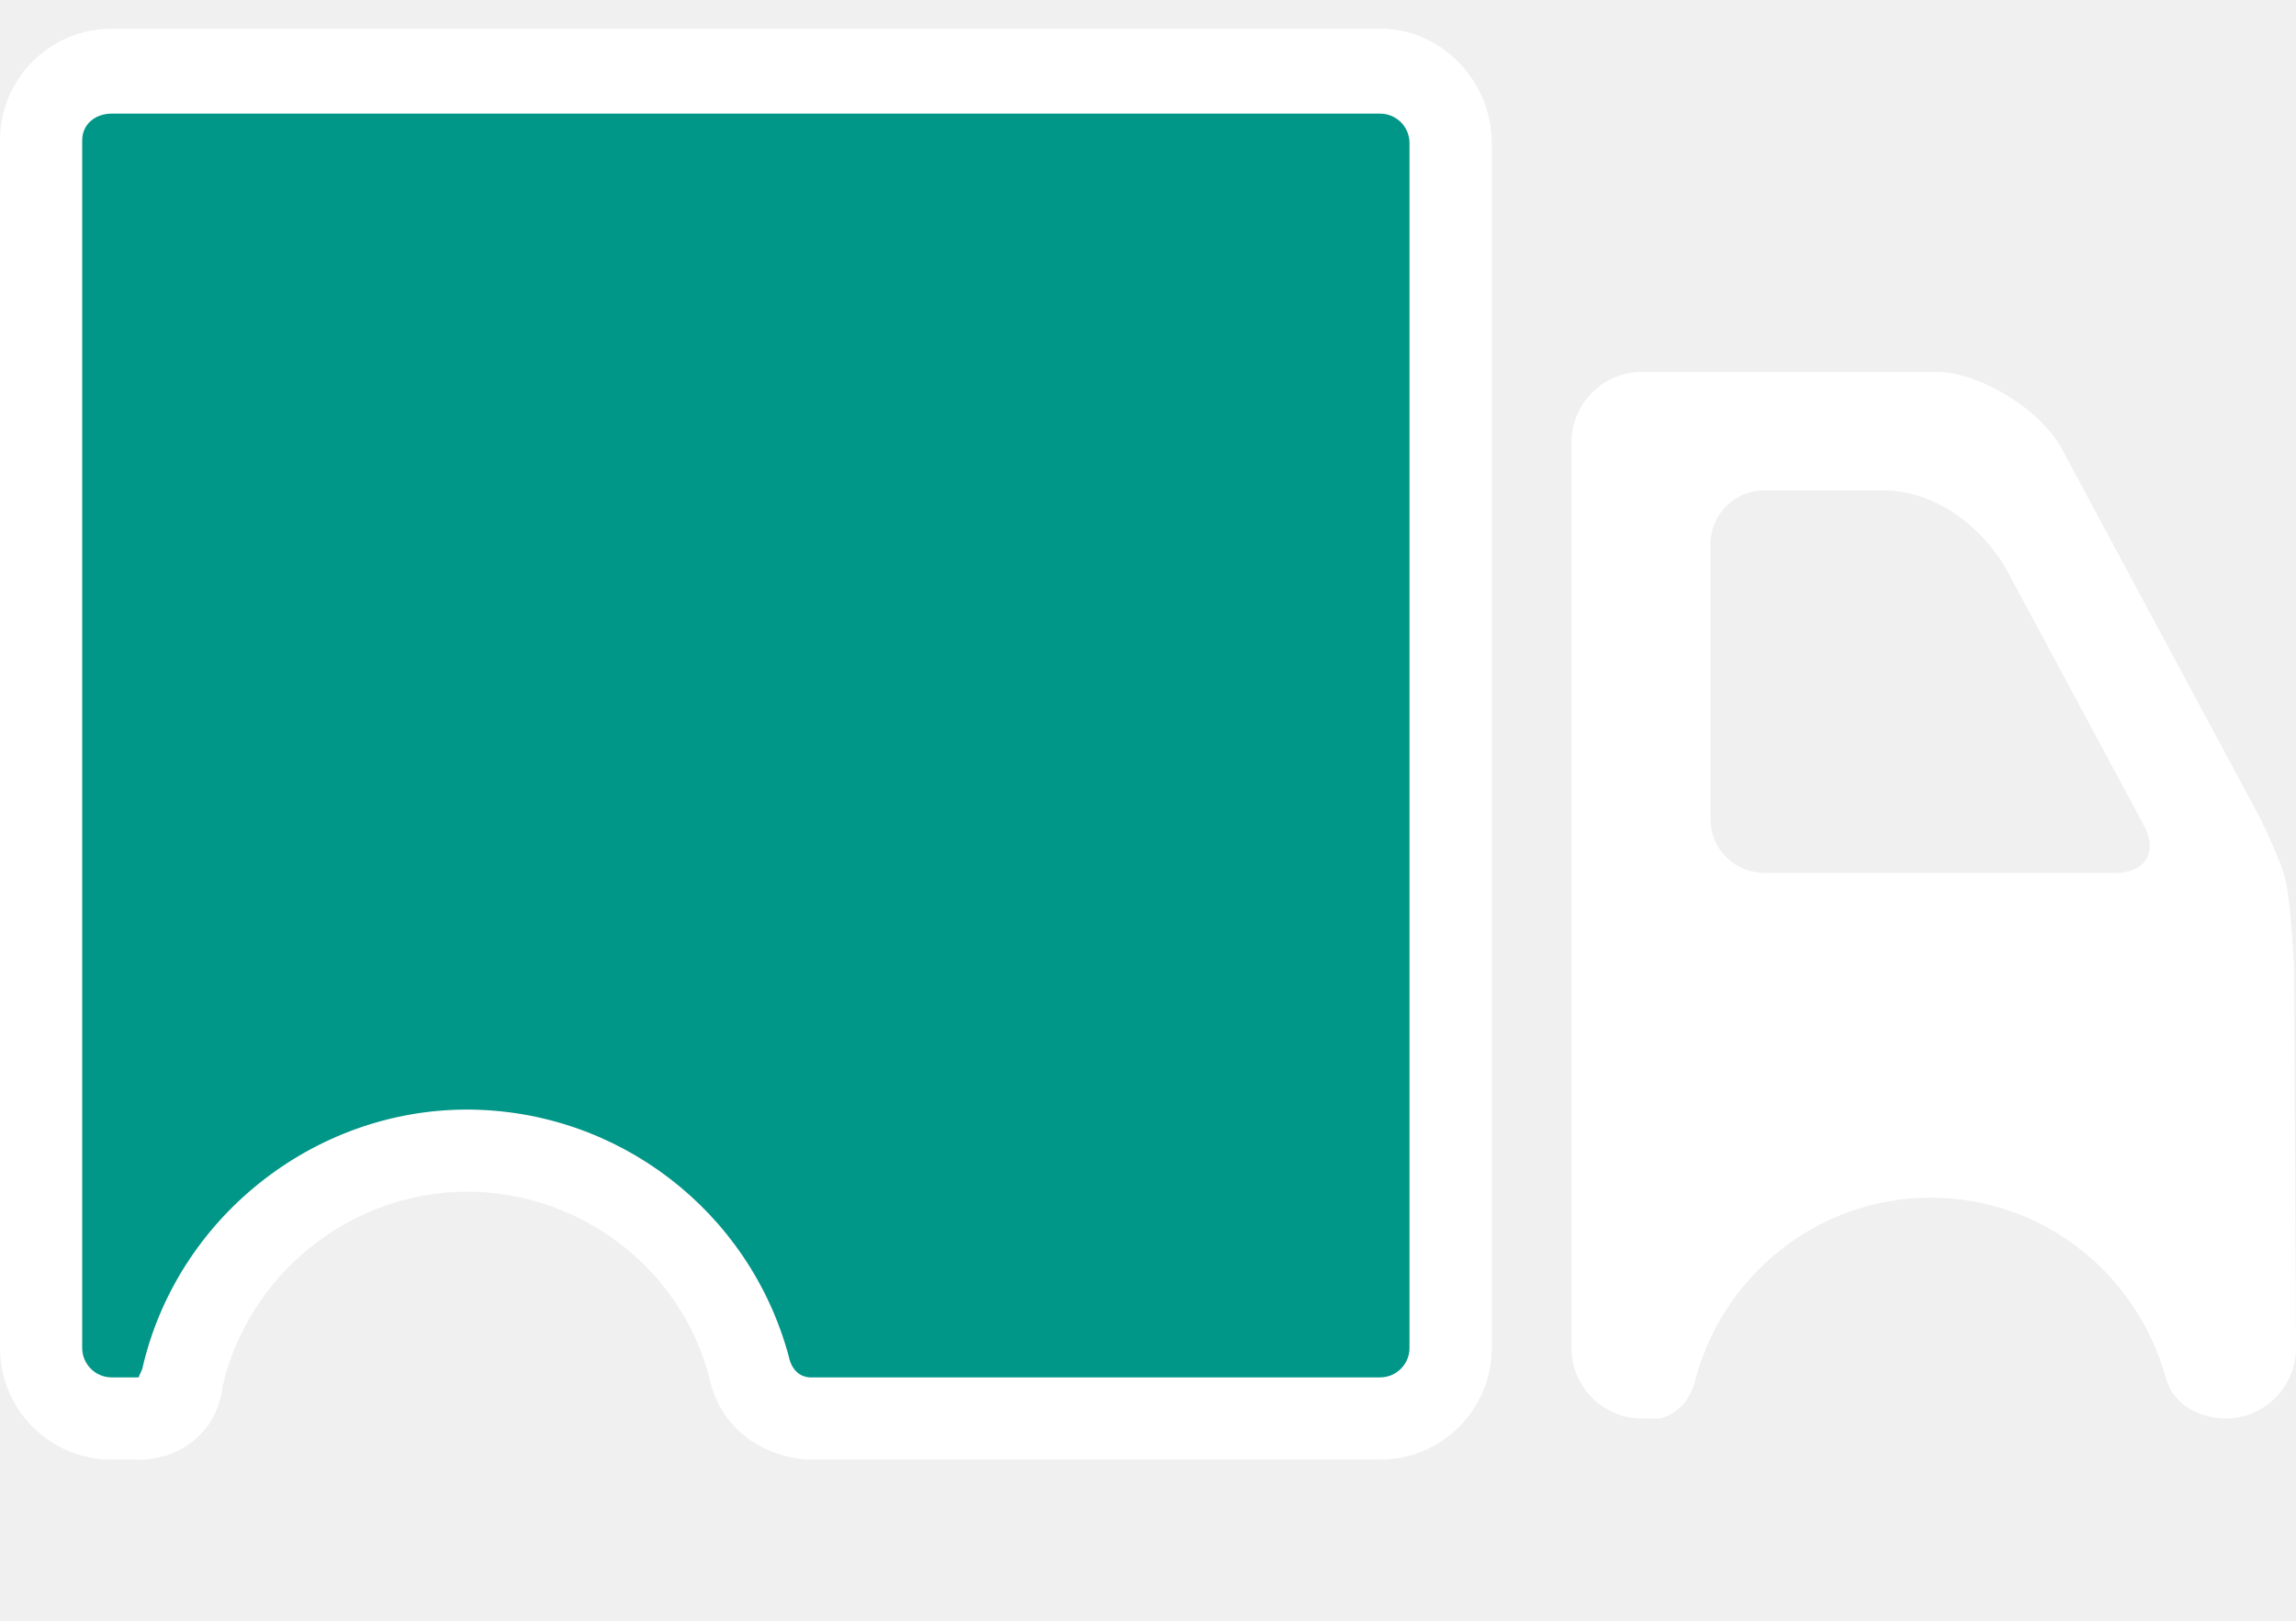
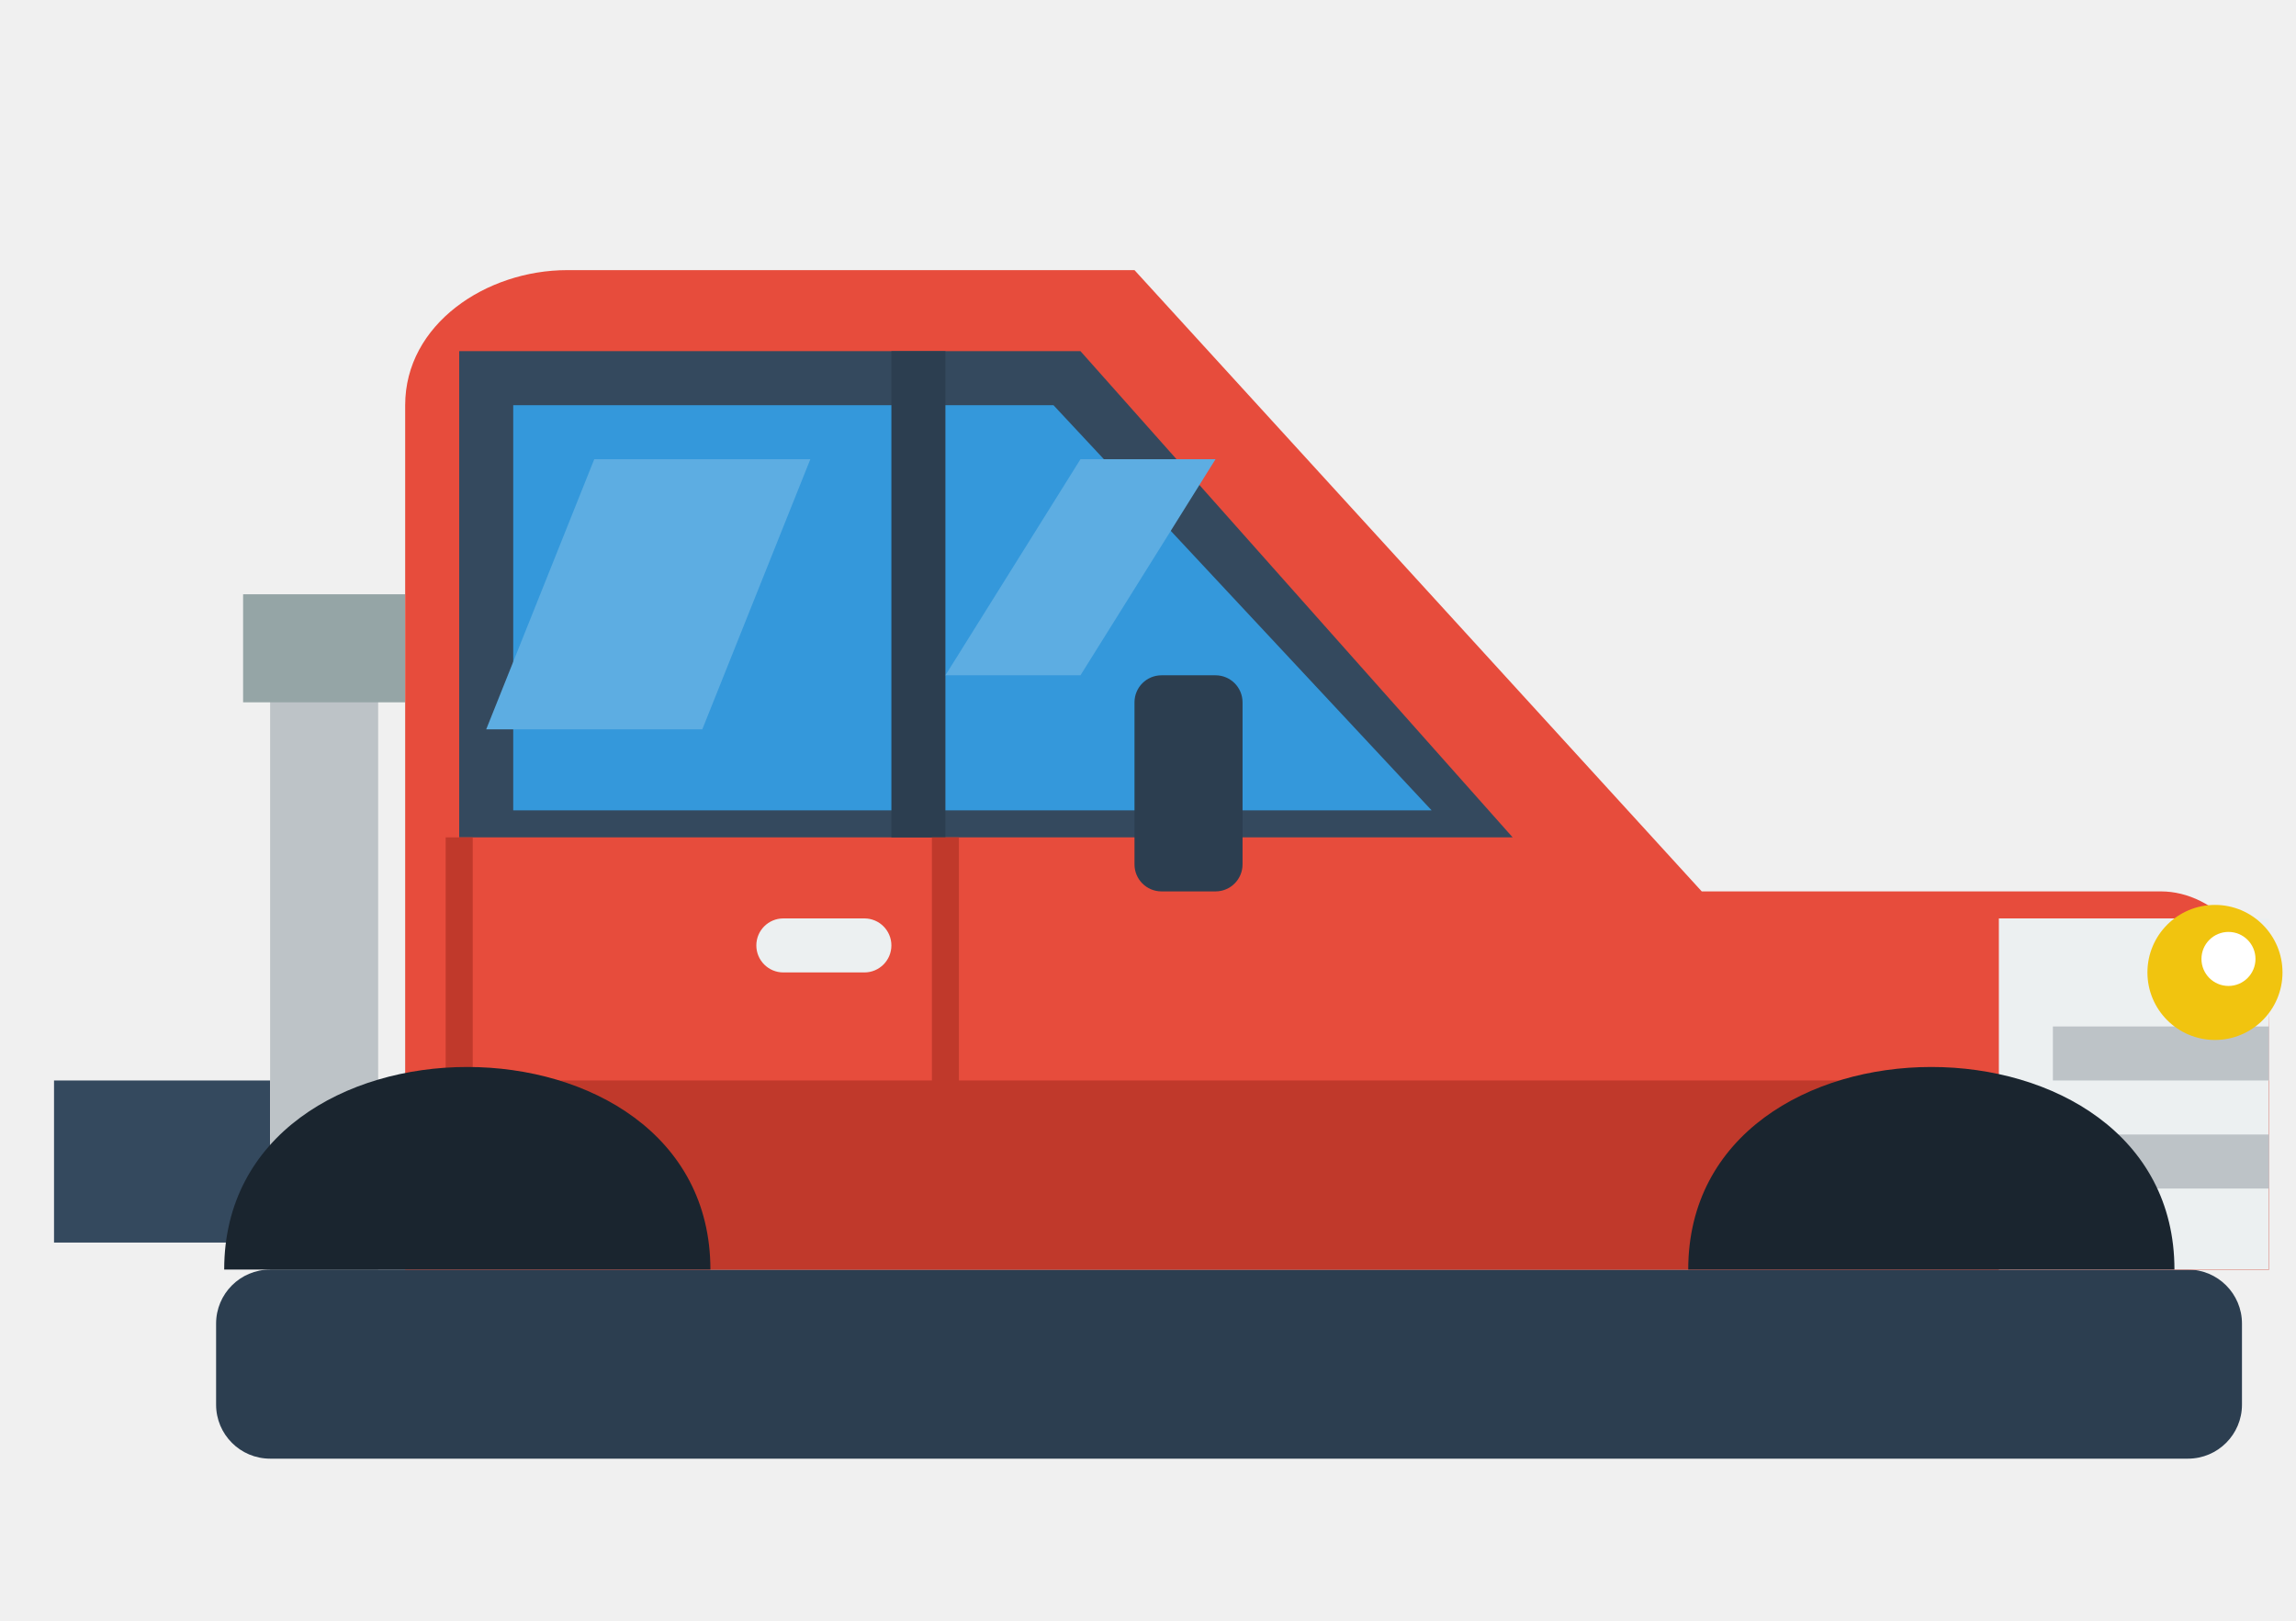
<svg xmlns="http://www.w3.org/2000/svg" width="85" height="60" viewBox="0 0 85 60">
-   <path fill="#FFF" d="M5.138 54.039a3.77 3.77 0 0 1-.149-.005l-.859.002A4.134 4.134 0 0 1 0 49.906V5.195a4.135 4.135 0 0 1 4.13-4.133h46.973c2.272 0 4.123 1.95 4.123 4.229v44.612a4.133 4.133 0 0 1-4.127 4.131H29.962c-1.091-.019-3.239-.691-3.727-3.128-1.067-3.957-4.755-6.789-8.947-6.789-4.291 0-8.098 3.041-9.051 7.229-.225 1.817-1.723 2.693-3.099 2.693zM4.127 4.208c-.596 0-1.083.389-1.083.987v44.709c0 .597.488 1.086 1.086 1.086h1.004c.005-.047.123-.271.133-.317 1.267-5.562 6.323-9.597 12.022-9.597a12.356 12.356 0 0 1 11.912 9.137c.151.734.681.777.785.777h21.111c.596 0 1.083-.487 1.083-1.084V5.293c0-.598-.485-1.085-1.083-1.085H4.127zM84.929 35.828s-.093-2.093-.288-3.118c-.164-.873-1.087-2.644-1.087-2.644l-7.299-13.59c-.951-1.52-3.115-2.707-4.558-2.707H60.785a2.608 2.608 0 0 0-2.606 2.609v33.526a2.609 2.609 0 0 0 2.606 2.609h.643s.949-.123 1.304-1.312c.986-3.933 4.514-6.862 8.749-6.862 4.145 0 7.612 2.808 8.682 6.613.442 1.612 2.231 1.561 2.231 1.561A2.608 2.608 0 0 0 85 49.904l-.071-14.076zm-6.603-3.511H65.312a1.996 1.996 0 0 1-1.989-1.99V20.143c0-1.098.894-1.99 1.989-1.99h4.365c2.483 0 4.117 2.009 4.63 2.978l5.065 9.434c.521.962.053 1.752-1.046 1.752z" />
-   <path fill="#009688" d="M4.127 4.208c-.596 0-1.083.389-1.083.987v44.709c0 .597.488 1.086 1.086 1.086h1.004c.005-.047.123-.271.133-.317 1.267-5.562 6.323-9.597 12.022-9.597a12.356 12.356 0 0 1 11.912 9.137c.151.734.681.777.785.777h21.111c.596 0 1.083-.487 1.083-1.084V5.293c0-.598-.485-1.085-1.083-1.085H4.127z" />
+   <rect x="2" y="40" width="8" height="6" fill="#34495e" />
+   <rect x="10" y="24" width="4" height="24" fill="#bdc3c7" />
+   <rect x="9" y="22" width="6" height="4" fill="#95a5a6" />
+   <rect x="8" y="47" width="75" height="7" rx="2" fill="#2c3e50" />
+   <path fill="#e74c3c" d="M15,47 L15,15 C15,12 18,10 21,10 L42,10 L63,33 L80,33 C82,33 84,35 84,38 L84,47 Z" />
+   <path fill="#c0392b" d="M15,40 L84,40 L84,47 L15,47 Z" />
+   <path fill="#34495e" d="M17,13 L40,13 L56,31 L17,31 Z" />
+   <path fill="#3498db" d="M19,15 L39,15 L53,30 L19,30 Z" />
+   <rect x="33" y="13" width="2" height="18" fill="#2c3e50" />
+   <path fill="#5dade2" d="M22,17 L30,17 L26,27 L18,27 Z" />
+   <path fill="#5dade2" d="M40,17 L45,17 L40,25 L35,25 Z" />
+   <path fill="none" stroke="#c0392b" stroke-width="1" d="M17,31 L17,45 L35,45 L35,31" />
+   <rect x="28" y="34" width="5" height="2" rx="1" fill="#ecf0f1" />
+   <rect x="42" y="25" width="4" height="8" rx="1" fill="#2c3e50" />
+   <path fill="#ecf0f1" d="M74,34 L84,34 L84,47 L74,47 Z" />
+   <rect x="76" y="38" width="8" height="2" fill="#bdc3c7" />
+   <rect x="76" y="42" width="8" height="2" fill="#bdc3c7" />
+   <circle cx="82" cy="36" r="2.5" fill="#f1c40f" />
+   <circle cx="82.5" cy="35.5" r="1" fill="#fff" />
+   <path fill="#1a252f" d="M8.3,47 C8.3,37 26.3,37 26.3,47 Z" />
+   <path fill="#1a252f" d="M62.5,47 C62.5,37 80.5,37 80.5,47 Z" />
</svg>
